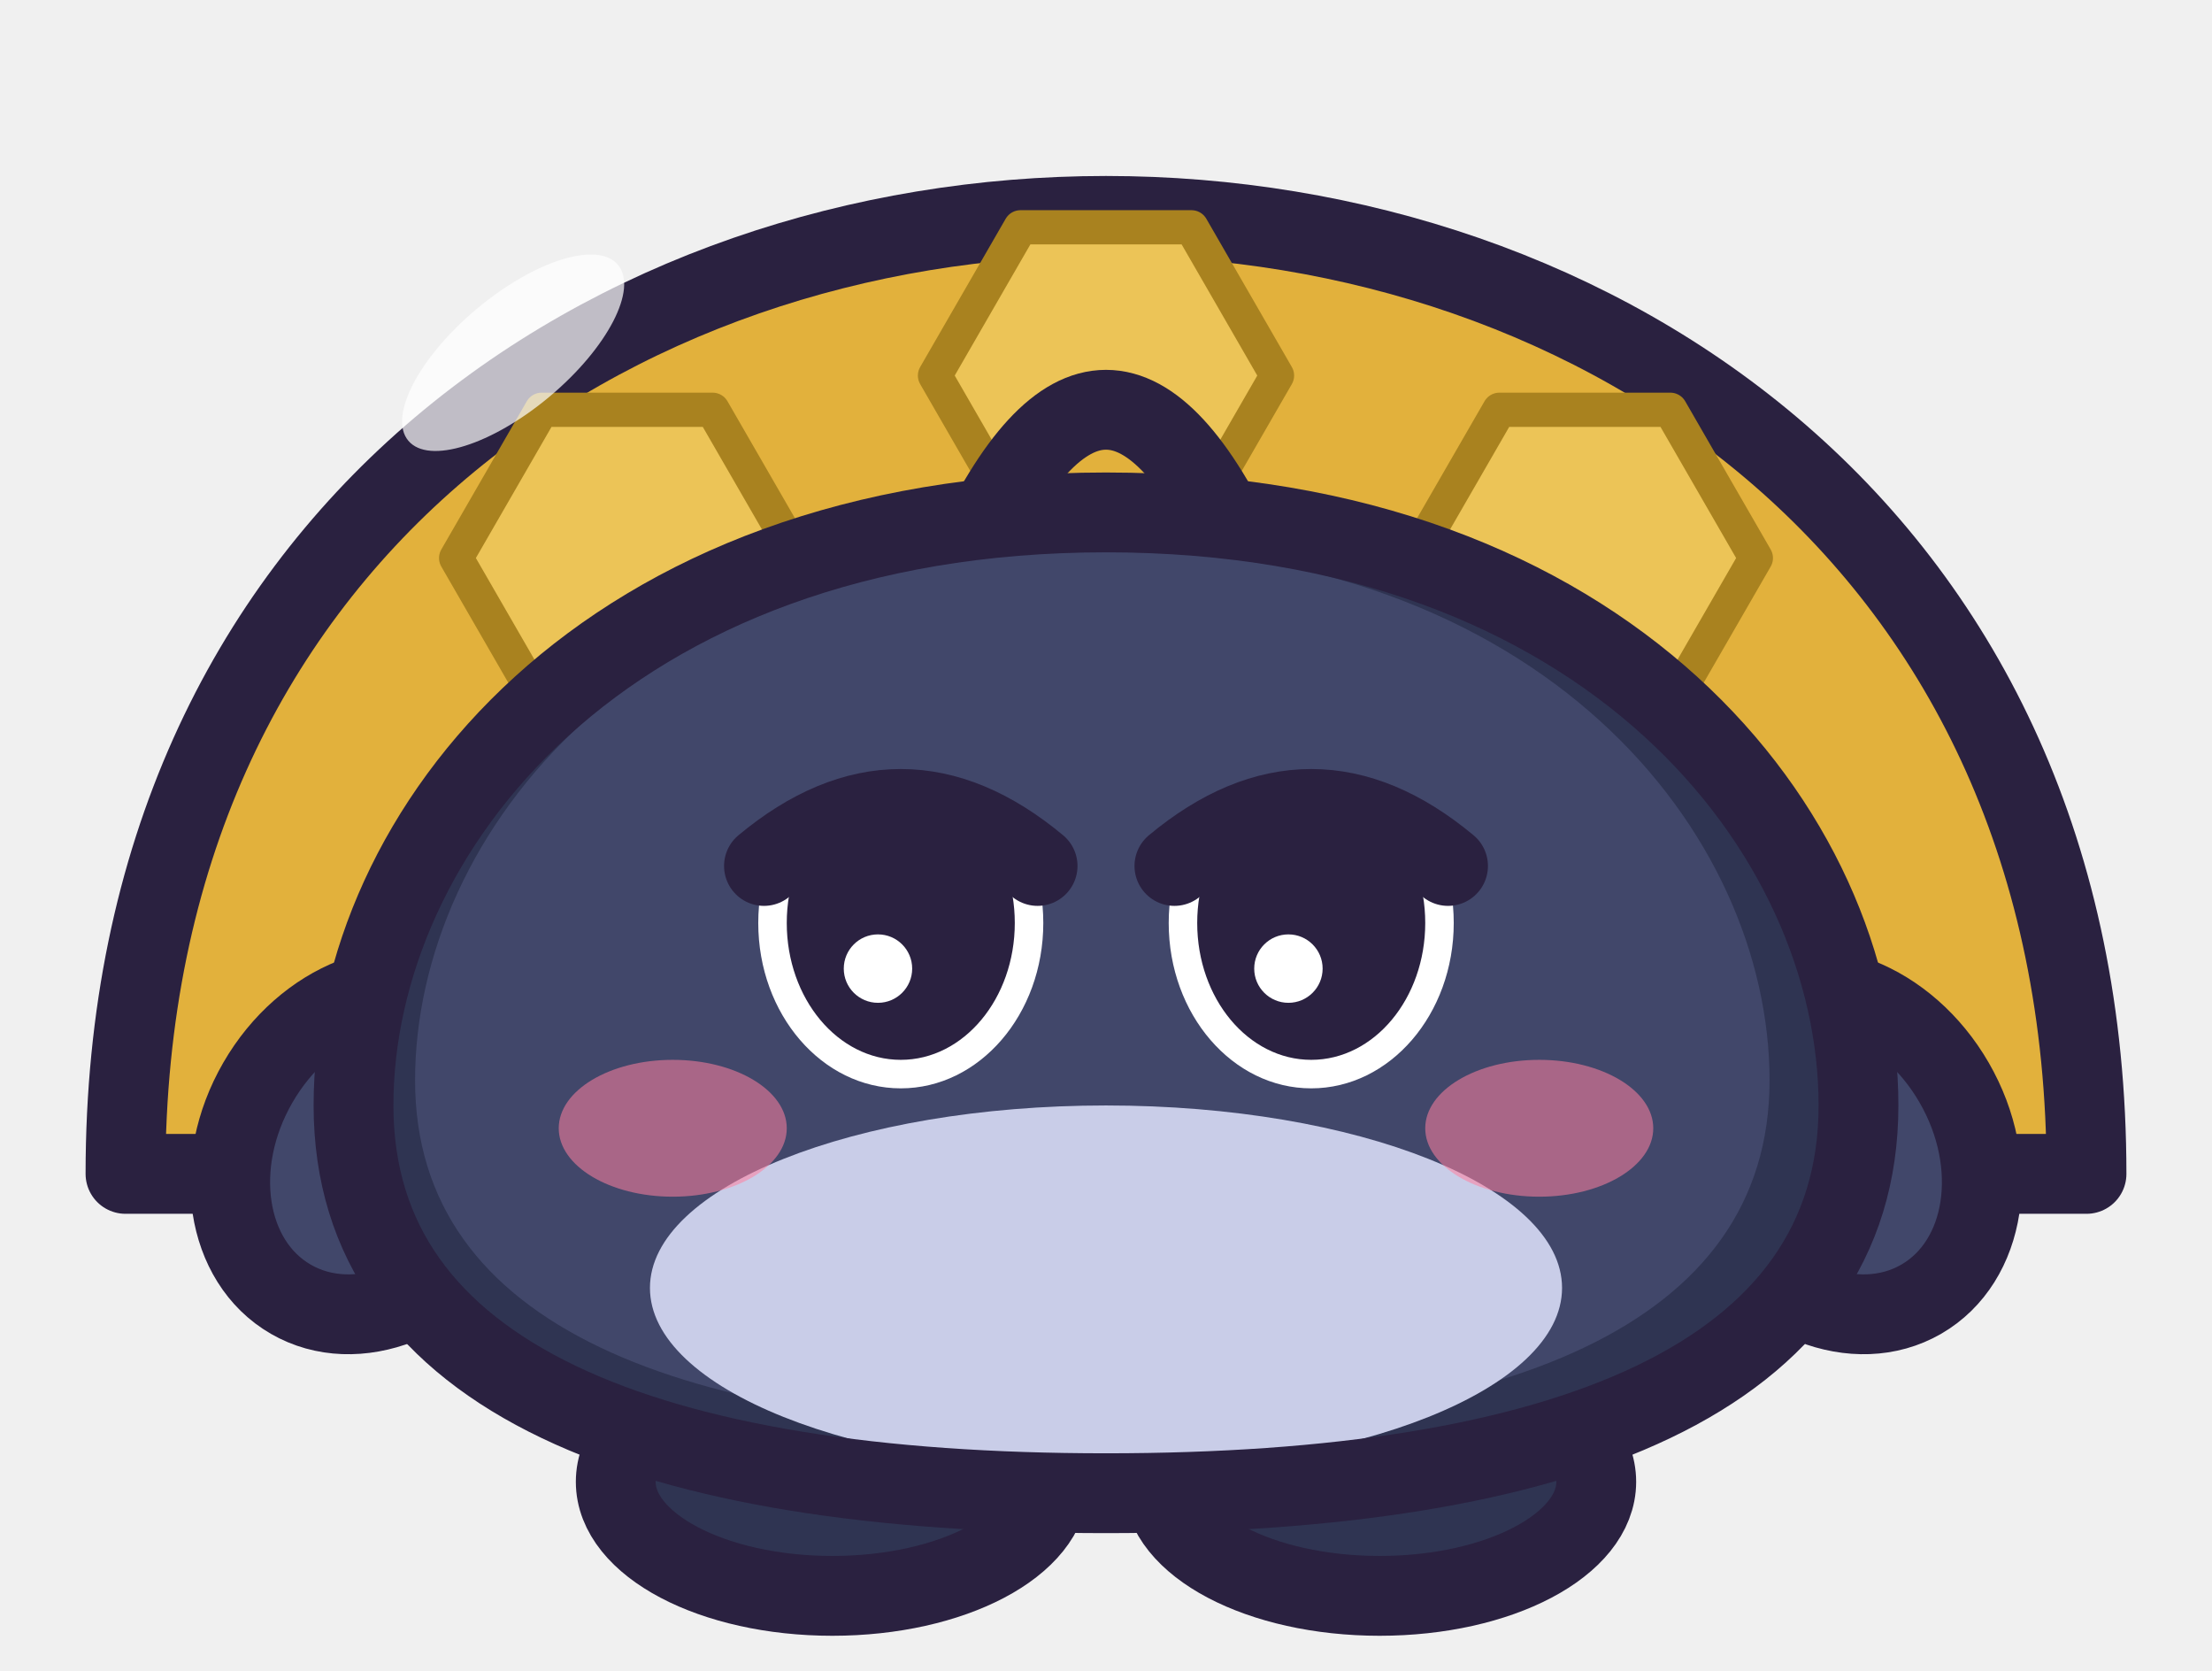
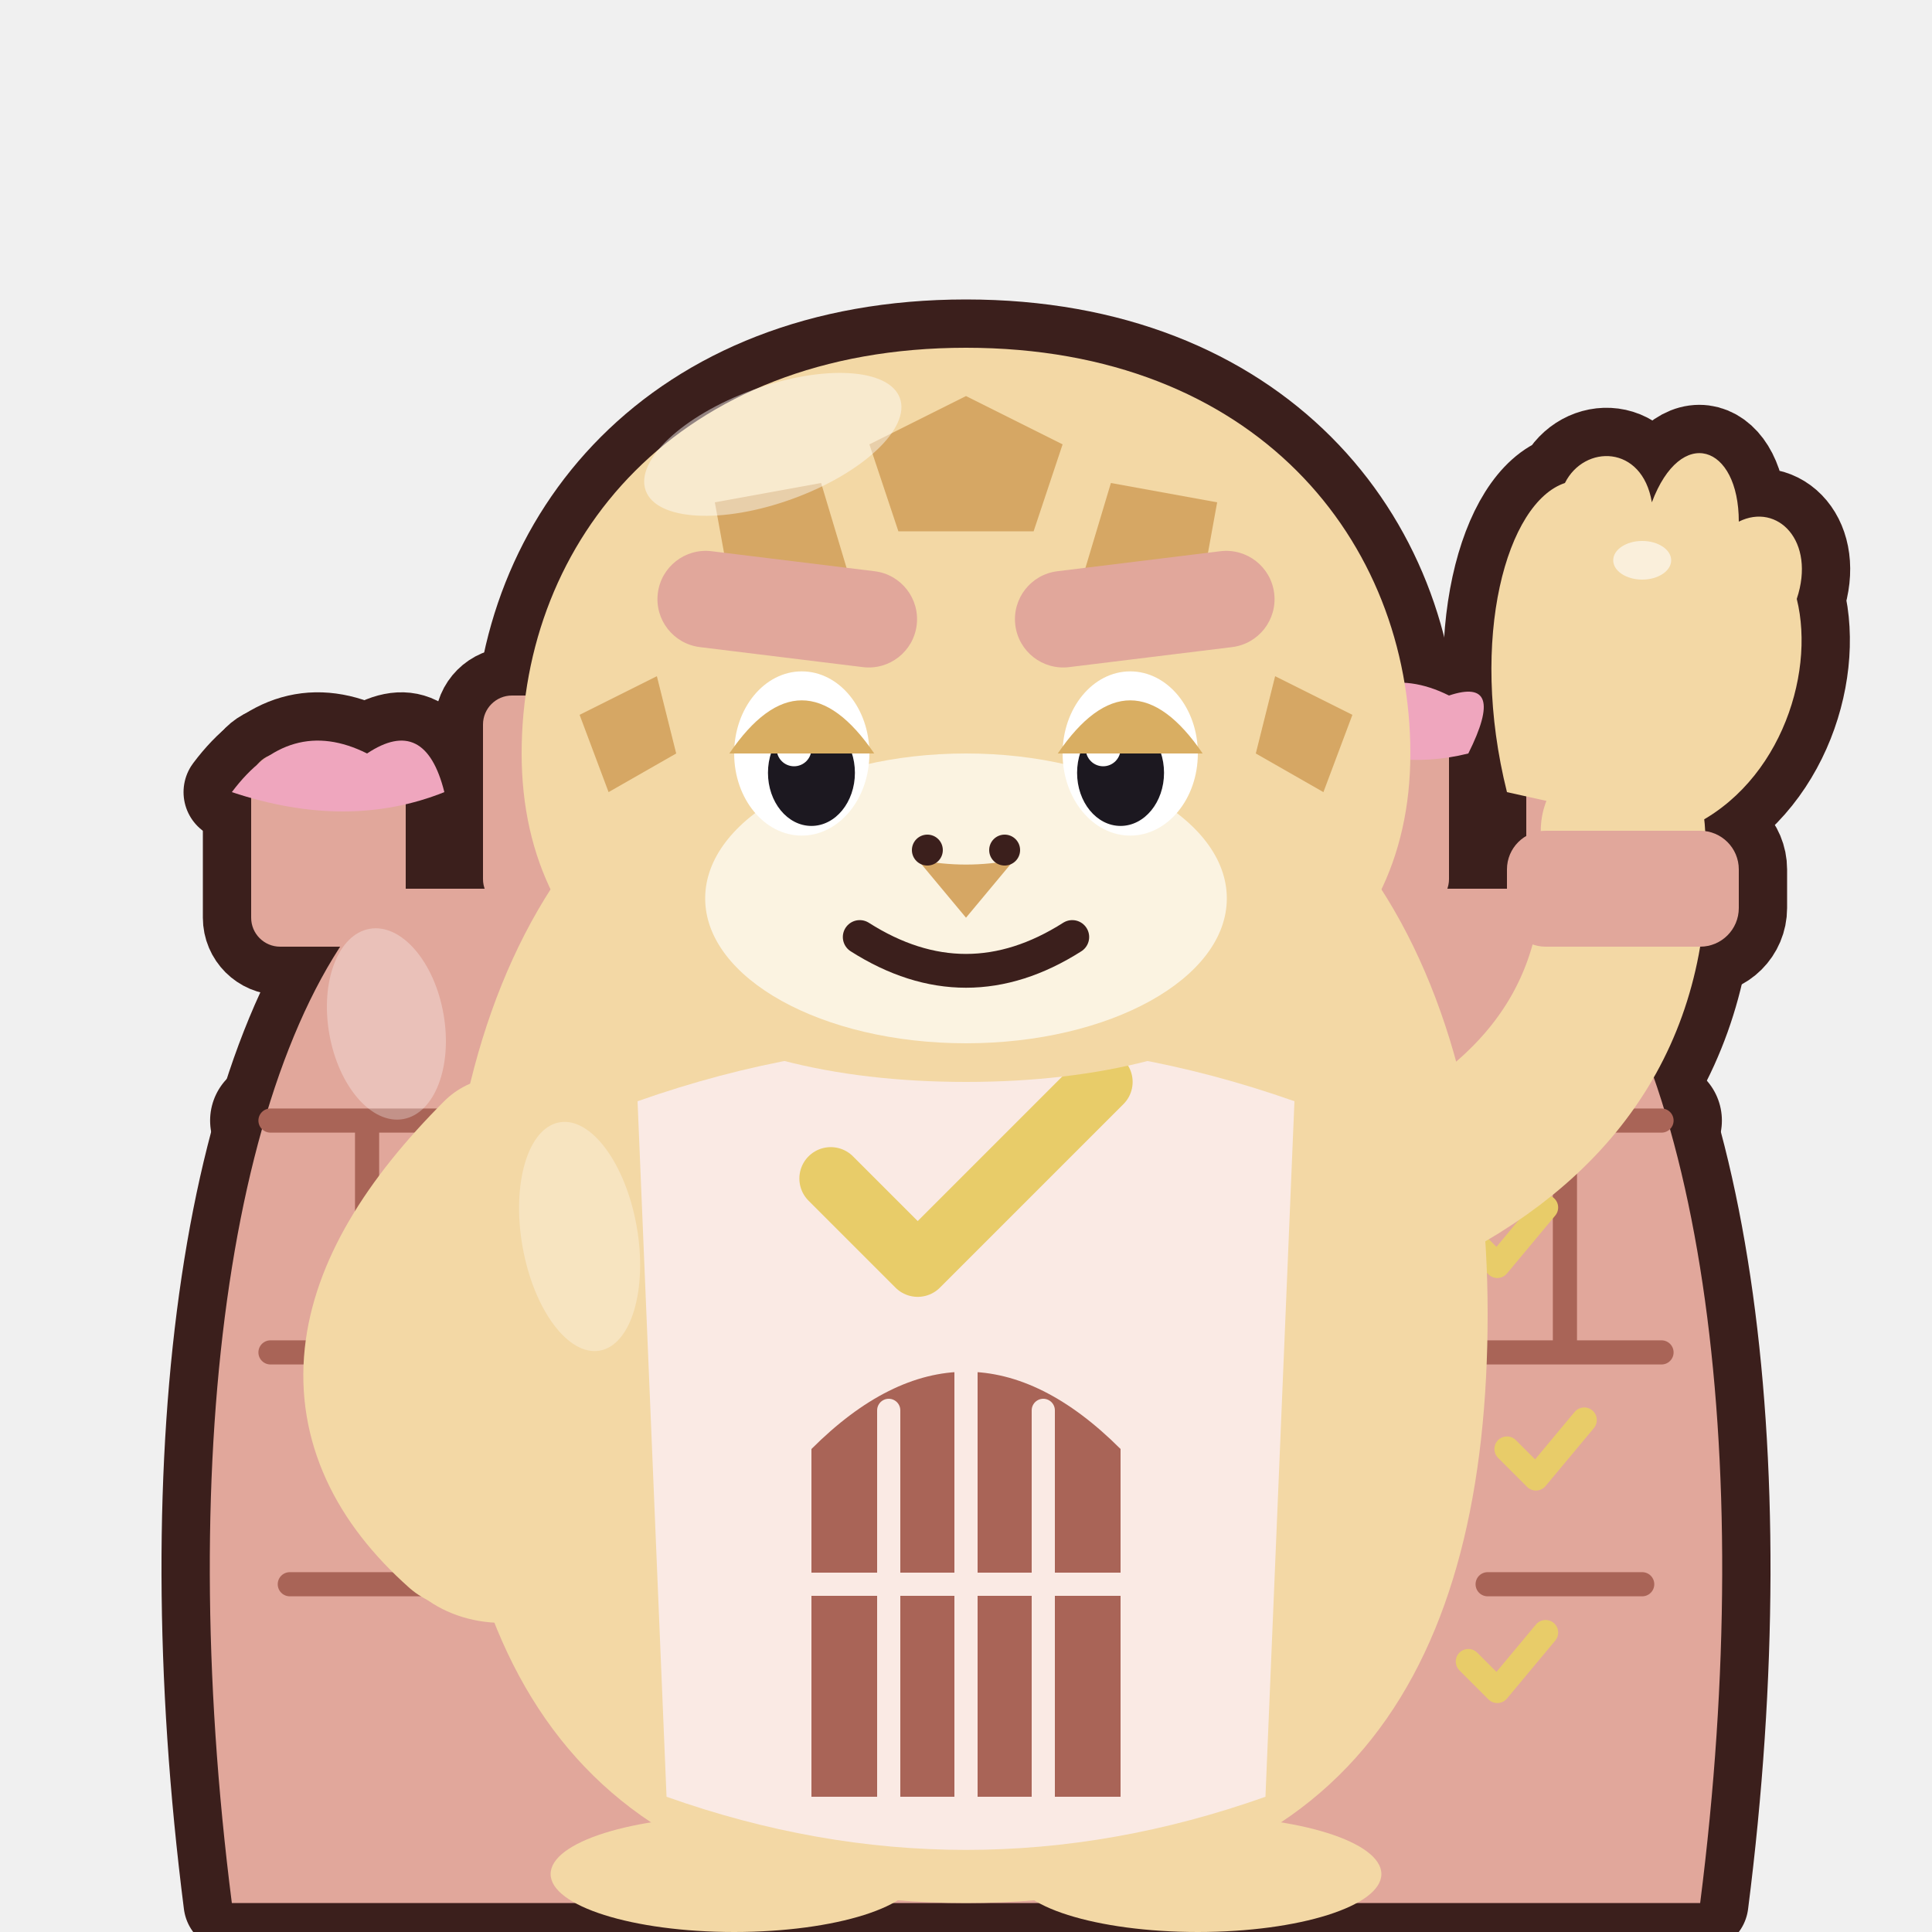
- <svg xmlns="http://www.w3.org/2000/svg" class="cr" viewBox="16.6 74.8 166.8 126" aria-label="Bastion shiny" height="1024" width="1356">
-   <g class="z86" transform="matrix(.86 0 0 .86 14 27.44)">
-     <path class="o" fill="#e2b13c" d="M14 158 C14 46 186 46 186 158Z" stroke="rgb(42, 33, 64)" stroke-width="7" stroke-linejoin="round" stroke-linecap="round" />
-     <path class="hx" fill="#ecc457" stroke="#a9821f" d="M115 88 L107.5 101 L92.5 101 L85 88 L92.5 75 L107.5 75Z" stroke-width="3" stroke-linejoin="round" />
-     <path class="hx" fill="#ecc457" stroke="#a9821f" d="M73 104 L65.5 117 L50.5 117 L43 104 L50.5 91 L65.5 91Z" stroke-width="3" stroke-linejoin="round" />
-     <path class="hx" fill="#ecc457" stroke="#a9821f" d="M157 104 L149.5 117 L134.5 117 L127 104 L134.5 91 L149.5 91Z" stroke-width="3" stroke-linejoin="round" />
-     <ellipse class="hl" cx="48" cy="86" rx="12" ry="5" transform="rotate(-40 48 86)" fill="rgb(255, 255, 255)" stroke="none" opacity="0.7" />
-     <path class="o" fill="#e2b13c" d="M88 104 Q100 78 112 104Z" stroke="rgb(42, 33, 64)" stroke-width="7" stroke-linejoin="round" stroke-linecap="round" />
-     <ellipse class="o" fill="#2f3452" cx="76" cy="185" rx="19" ry="10" stroke="rgb(42, 33, 64)" stroke-width="7" stroke-linejoin="round" stroke-linecap="round" />
-     <ellipse class="o" fill="#2f3452" cx="124" cy="185" rx="19" ry="10" stroke="rgb(42, 33, 64)" stroke-width="7" stroke-linejoin="round" stroke-linecap="round" />
-     <ellipse class="o" fill="#41476a" cx="36" cy="156" rx="12" ry="15" transform="rotate(30 36 156)" stroke="rgb(42, 33, 64)" stroke-width="7" stroke-linejoin="round" stroke-linecap="round" />
-     <ellipse class="o" fill="#41476a" cx="164" cy="156" rx="12" ry="15" transform="rotate(-30 164 156)" stroke="rgb(42, 33, 64)" stroke-width="7" stroke-linejoin="round" stroke-linecap="round" />
-     <path fill="#2f3452" d="M100 100 C144 100 166 128 166 152 C166 176 140 186 100 186 C60 186 34 176 34 152 C34 128 56 100 100 100Z" stroke="none" />
-     <path fill="#41476a" transform="matrix(.9 0 0 .9 8.8 13)" d="M100 100 C144 100 166 128 166 152 C166 176 140 186 100 186 C60 186 34 176 34 152 C34 128 56 100 100 100Z" stroke="none" />
-     <ellipse fill="#c9cde8" cx="100" cy="168" rx="40" ry="16" stroke="none" />
-     <path class="o ln" d="M100 100 C144 100 166 128 166 152 C166 176 140 186 100 186 C60 186 34 176 34 152 C34 128 56 100 100 100Z" fill="none" stroke="rgb(42, 33, 64)" stroke-width="7" stroke-linejoin="round" stroke-linecap="round" />
-     <ellipse fill="#fff" cx="82" cy="136" rx="12.5" ry="14.5" stroke="none" />
-     <ellipse class="k" cx="82" cy="136" rx="10" ry="12" fill="rgb(42, 33, 64)" stroke="none" />
-     <circle class="w" cx="80" cy="140" r="3" fill="rgb(255, 255, 255)" stroke="none" />
-     <ellipse fill="#fff" cx="118" cy="136" rx="12.5" ry="14.5" stroke="none" />
-     <ellipse class="k" cx="118" cy="136" rx="10" ry="12" fill="rgb(42, 33, 64)" stroke="none" />
-     <circle class="w" cx="116" cy="140" r="3" fill="rgb(255, 255, 255)" stroke="none" />
-     <path fill="#41476a" d="M66 132 Q82 119 98 132 L98 116 L66 116Z" stroke="none" />
-     <path fill="#41476a" d="M102 132 Q118 119 134 132 L134 116 L102 116Z" stroke="none" />
-     <path class="o ln" d="M70 131 Q82 121 94 131" fill="none" stroke="rgb(42, 33, 64)" stroke-width="7" stroke-linejoin="round" stroke-linecap="round" />
-     <path class="o ln" d="M106 131 Q118 121 130 131" fill="none" stroke="rgb(42, 33, 64)" stroke-width="7" stroke-linejoin="round" stroke-linecap="round" />
-     <ellipse class="ck" cx="62" cy="154" rx="10" ry="6" fill="rgb(255, 127, 159)" stroke="none" opacity="0.55" />
-     <ellipse class="ck" cx="138" cy="154" rx="10" ry="6" fill="rgb(255, 127, 159)" stroke="none" opacity="0.55" />
-     <path class="tl w6" stroke="#c9cde8" d="M92 158 Q100 164 108 158" fill="none" stroke-width="6" stroke-linejoin="round" stroke-linecap="round" />
+ <svg xmlns="http://www.w3.org/2000/svg" viewBox="0 0 200 200" width="400" height="400">
+   <g class="o">
+     <path stroke="#3b1f1c" stroke-width="10" stroke-linejoin="round" d="M24 197 C18 150 24 108 40 92 L160 92 C176 108 182 150 176 197 Z" fill="#3b1f1c" />
+     <rect stroke="#3b1f1c" stroke-width="10" stroke-linejoin="round" x="26" y="78" width="16" height="20" rx="3" fill="#3b1f1c" />
+     <rect stroke="#3b1f1c" stroke-width="10" stroke-linejoin="round" x="50" y="72" width="16" height="22" rx="3" fill="#3b1f1c" />
+     <rect stroke="#3b1f1c" stroke-width="10" stroke-linejoin="round" x="134" y="72" width="16" height="22" rx="3" fill="#3b1f1c" />
+     <rect stroke="#3b1f1c" stroke-width="10" stroke-linejoin="round" x="158" y="78" width="16" height="20" rx="3" fill="#3b1f1c" />
+     <path d="M28 116 L50 116 M28 140 L46 140 M38 116 L38 140 M30 164 L46 164 M150 116 L172 116 M154 140 L172 140 M162 116 L162 140 M154 164 L170 164" fill="none" stroke="#3b1f1c" stroke-width="12.5" stroke-linecap="round" stroke-linejoin="round" />
+     <path d="M152 128 L155 131 L160 125 M156 150 L159 153 L164 147 M152 172 L155 175 L160 169" fill="none" stroke="#3b1f1c" stroke-width="12.6" stroke-linecap="round" stroke-linejoin="round" />
+     <path stroke="#3b1f1c" stroke-width="10" stroke-linejoin="round" d="M24 82 Q30 74 38 78 Q44 74 46 82 Q36 86 24 82 Z" fill="#3b1f1c" />
+     <path stroke="#3b1f1c" stroke-width="10" stroke-linejoin="round" d="M136 76 Q142 68 150 72 Q156 70 152 78 Q144 80 136 76 Z" fill="#3b1f1c" />
+     <path stroke="#3b1f1c" stroke-width="10" stroke-linejoin="round" d="M100 70 C138 70 154 100 154 136 C154 172 140 197 100 197 C60 197 46 172 46 136 C46 100 62 70 100 70 Z" fill="#3b1f1c" />
+     <ellipse stroke="#3b1f1c" stroke-width="10" stroke-linejoin="round" cx="76" cy="194" rx="19" ry="6" fill="#3b1f1c" />
+     <ellipse stroke="#3b1f1c" stroke-width="10" stroke-linejoin="round" cx="124" cy="194" rx="19" ry="6" fill="#3b1f1c" />
+     <path stroke="#3b1f1c" stroke-width="10" stroke-linejoin="round" d="M66 114 Q100 102 134 114 L131 186 Q100 197 69 186 Z" fill="#3b1f1c" />
+     <path stroke="#3b1f1c" stroke-width="10" stroke-linejoin="round" d="M84 186 L84 150 Q100 134 116 150 L116 186 Z" fill="#3b1f1c" />
+     <path d="M92 146 L92 186 M100 141 L100 188 M108 146 L108 186 M84 164 L116 164" fill="none" stroke="#3b1f1c" stroke-width="12.4" stroke-linecap="round" stroke-linejoin="round" />
+     <path d="M86 122 L95 131 L114 112" fill="none" stroke="#3b1f1c" stroke-width="16.5" stroke-linecap="round" stroke-linejoin="round" />
+     <path d="M52 120 Q30 142 48 158" fill="none" stroke="#3b1f1c" stroke-width="27.0" stroke-linecap="round" stroke-linejoin="round" />
+     <ellipse stroke="#3b1f1c" stroke-width="10" stroke-linejoin="round" cx="52" cy="158" rx="12" ry="10" fill="#3b1f1c" />
+     <path d="M148 122 Q170 110 168 86" fill="none" stroke="#3b1f1c" stroke-width="27.0" stroke-linecap="round" stroke-linejoin="round" />
+     <rect stroke="#3b1f1c" stroke-width="10" stroke-linejoin="round" x="156" y="86" width="24" height="12" rx="4" fill="#3b1f1c" />
+     <path stroke="#3b1f1c" stroke-width="10" stroke-linejoin="round" d="M156 82 C152 66 156 52 162 50 C164 46 170 46 171 52 C174 44 180 46 180 54 C184 52 188 56 186 62 C188 70 184 82 174 86 Z" fill="#3b1f1c" />
+     <path stroke="#3b1f1c" stroke-width="10" stroke-linejoin="round" d="M100 36 C130 36 146 56 146 78 C146 100 128 112 100 112 C72 112 54 100 54 78 C54 56 70 36 100 36 Z" fill="#3b1f1c" />
+     <ellipse stroke="#3b1f1c" stroke-width="10" stroke-linejoin="round" cx="100" cy="93" rx="27" ry="15" fill="#3b1f1c" />
+     <path stroke="#3b1f1c" stroke-width="10" stroke-linejoin="round" d="M90 46 L100 41 L110 46 L107 55 L93 55 Z" fill="#3b1f1c" />
+     <path stroke="#3b1f1c" stroke-width="10" stroke-linejoin="round" d="M74 52 L85 50 L88 60 L76 63 Z" fill="#3b1f1c" />
+     <path stroke="#3b1f1c" stroke-width="10" stroke-linejoin="round" d="M126 52 L115 50 L112 60 L124 63 Z" fill="#3b1f1c" />
+     <path stroke="#3b1f1c" stroke-width="10" stroke-linejoin="round" d="M60 74 L68 70 L70 78 L63 82 Z" fill="#3b1f1c" />
+     <path stroke="#3b1f1c" stroke-width="10" stroke-linejoin="round" d="M140 74 L132 70 L130 78 L137 82 Z" fill="#3b1f1c" />
+     <path stroke="#3b1f1c" stroke-width="10" stroke-linejoin="round" d="M95 89 Q100 90 105 89 L100 95 Z" fill="#3b1f1c" />
+     <rect stroke="#3b1f1c" stroke-width="10" stroke-linejoin="round" x="68" y="58" width="27" height="10" rx="5" fill="#3b1f1c" transform="rotate(7 81 63)" />
+     <rect stroke="#3b1f1c" stroke-width="10" stroke-linejoin="round" x="105" y="58" width="27" height="10" rx="5" fill="#3b1f1c" transform="rotate(-7 119 63)" />
+     <ellipse stroke="#3b1f1c" stroke-width="10" stroke-linejoin="round" cx="83" cy="78" rx="7" ry="8.5" fill="#3b1f1c" />
+     <ellipse stroke="#3b1f1c" stroke-width="10" stroke-linejoin="round" cx="84" cy="80" rx="4.5" ry="5.5" fill="#3b1f1c" />
+     <circle stroke="#3b1f1c" stroke-width="10" stroke-linejoin="round" cx="82.2" cy="77.525" r="1.8" fill="#3b1f1c" />
+     <ellipse stroke="#3b1f1c" stroke-width="10" stroke-linejoin="round" cx="117" cy="78" rx="7" ry="8.5" fill="#3b1f1c" />
+     <ellipse stroke="#3b1f1c" stroke-width="10" stroke-linejoin="round" cx="116" cy="80" rx="4.5" ry="5.5" fill="#3b1f1c" />
+     <circle stroke="#3b1f1c" stroke-width="10" stroke-linejoin="round" cx="114.2" cy="77.525" r="1.8" fill="#3b1f1c" />
+     <path stroke="#3b1f1c" stroke-width="10" stroke-linejoin="round" d="M75.5 78 Q83 67 90.5 78 Z" fill="#3b1f1c" />
+     <path stroke="#3b1f1c" stroke-width="10" stroke-linejoin="round" d="M109.5 78 Q117 67 124.5 78 Z" fill="#3b1f1c" />
+     <circle stroke="#3b1f1c" stroke-width="10" stroke-linejoin="round" cx="96" cy="88" r="1.6" fill="#3b1f1c" />
+     <circle stroke="#3b1f1c" stroke-width="10" stroke-linejoin="round" cx="104" cy="88" r="1.6" fill="#3b1f1c" />
+     <path d="M89 97 Q100 104 111 97" fill="none" stroke="#3b1f1c" stroke-width="13.5" stroke-linecap="round" stroke-linejoin="round" />
  </g>
+   <path d="M24 197 C18 150 24 108 40 92 L160 92 C176 108 182 150 176 197 Z" fill="#e1a79b" />
+   <rect x="26" y="78" width="16" height="20" rx="3" fill="#e1a79b" />
+   <rect x="50" y="72" width="16" height="22" rx="3" fill="#e1a79b" />
+   <rect x="134" y="72" width="16" height="22" rx="3" fill="#e1a79b" />
+   <rect x="158" y="78" width="16" height="20" rx="3" fill="#e1a79b" />
+   <path d="M28 116 L50 116 M28 140 L46 140 M38 116 L38 140 M30 164 L46 164 M150 116 L172 116 M154 140 L172 140 M162 116 L162 140 M154 164 L170 164" fill="none" stroke="#a96457" stroke-width="2.5" stroke-linecap="round" stroke-linejoin="round" />
+   <path d="M152 128 L155 131 L160 125 M156 150 L159 153 L164 147 M152 172 L155 175 L160 169" fill="none" stroke="#e8cc69" stroke-width="2.6" stroke-linecap="round" stroke-linejoin="round" />
+   <path d="M24 82 Q30 74 38 78 Q44 74 46 82 Q36 86 24 82 Z" fill="#efa6be" />
+   <path d="M136 76 Q142 68 150 72 Q156 70 152 78 Q144 80 136 76 Z" fill="#efa6be" />
+   <path d="M100 70 C138 70 154 100 154 136 C154 172 140 197 100 197 C60 197 46 172 46 136 C46 100 62 70 100 70 Z" fill="#f3d8a5" />
+   <ellipse cx="76" cy="194" rx="19" ry="6" fill="#f3d8a5" />
+   <ellipse cx="124" cy="194" rx="19" ry="6" fill="#f3d8a5" />
+   <path d="M66 114 Q100 102 134 114 L131 186 Q100 197 69 186 Z" fill="#faeae4" />
+   <path d="M84 186 L84 150 Q100 134 116 150 L116 186 Z" fill="#a96457" />
+   <path d="M92 146 L92 186 M100 141 L100 188 M108 146 L108 186 M84 164 L116 164" fill="none" stroke="#faeae4" stroke-width="2.4" stroke-linecap="round" stroke-linejoin="round" />
+   <path d="M86 122 L95 131 L114 112" fill="none" stroke="#e8cc69" stroke-width="6.5" stroke-linecap="round" stroke-linejoin="round" />
+   <path d="M52 120 Q30 142 48 158" fill="none" stroke="#f3d8a5" stroke-width="17" stroke-linecap="round" stroke-linejoin="round" />
+   <ellipse cx="52" cy="158" rx="12" ry="10" fill="#f3d8a5" />
+   <path d="M148 122 Q170 110 168 86" fill="none" stroke="#f3d8a5" stroke-width="17" stroke-linecap="round" stroke-linejoin="round" />
+   <rect x="156" y="86" width="24" height="12" rx="4" fill="#e1a79b" />
+   <path d="M156 82 C152 66 156 52 162 50 C164 46 170 46 171 52 C174 44 180 46 180 54 C184 52 188 56 186 62 C188 70 184 82 174 86 Z" fill="#f3d8a5" />
+   <path d="M100 36 C130 36 146 56 146 78 C146 100 128 112 100 112 C72 112 54 100 54 78 C54 56 70 36 100 36 Z" fill="#f3d8a5" />
+   <ellipse cx="100" cy="93" rx="27" ry="15" fill="#fbf3e1" />
+   <path d="M90 46 L100 41 L110 46 L107 55 L93 55 Z" fill="#d6a764" />
+   <path d="M74 52 L85 50 L88 60 L76 63 Z" fill="#d6a764" />
+   <path d="M126 52 L115 50 L112 60 L124 63 Z" fill="#d6a764" />
+   <path d="M60 74 L68 70 L70 78 L63 82 Z" fill="#d6a764" />
+   <path d="M140 74 L132 70 L130 78 L137 82 Z" fill="#d6a764" />
+   <path d="M95 89 Q100 90 105 89 L100 95 Z" fill="#d6a764" />
+   <rect x="68" y="58" width="27" height="10" rx="5" fill="#e1a79b" transform="rotate(7 81 63)" />
+   <rect x="105" y="58" width="27" height="10" rx="5" fill="#e1a79b" transform="rotate(-7 119 63)" />
+   <ellipse cx="83" cy="78" rx="7" ry="8.5" fill="#ffffff" />
+   <ellipse class="k" cx="84" cy="80" rx="4.5" ry="5.5" fill="#1c1820" />
+   <circle class="w" cx="82.2" cy="77.525" r="1.8" fill="#ffffff" />
+   <ellipse cx="117" cy="78" rx="7" ry="8.5" fill="#ffffff" />
+   <ellipse class="k" cx="116" cy="80" rx="4.5" ry="5.5" fill="#1c1820" />
+   <circle class="w" cx="114.2" cy="77.525" r="1.8" fill="#ffffff" />
+   <path d="M75.5 78 Q83 67 90.5 78 Z" fill="#d9ae62" />
+   <path d="M109.5 78 Q117 67 124.5 78 Z" fill="#d9ae62" />
+   <circle cx="96" cy="88" r="1.6" fill="#3b1f1c" />
+   <circle cx="104" cy="88" r="1.6" fill="#3b1f1c" />
+   <path d="M89 97 Q100 104 111 97" fill="none" stroke="#3b1f1c" stroke-width="3.5" stroke-linecap="round" stroke-linejoin="round" />
+   <ellipse cx="80" cy="46" rx="14" ry="6" fill="#ffffff" opacity="0.45" transform="rotate(-20 80 46)" />
+   <ellipse cx="60" cy="128" rx="6" ry="12" fill="#ffffff" opacity="0.3" transform="rotate(-10 60 128)" />
+   <ellipse cx="40" cy="106" rx="6" ry="10" fill="#ffffff" opacity="0.3" transform="rotate(-10 40 106)" />
+   <ellipse cx="170" cy="58" rx="3" ry="2" fill="#ffffff" opacity="0.6" transform="rotate(0 170 58)" />
</svg>
